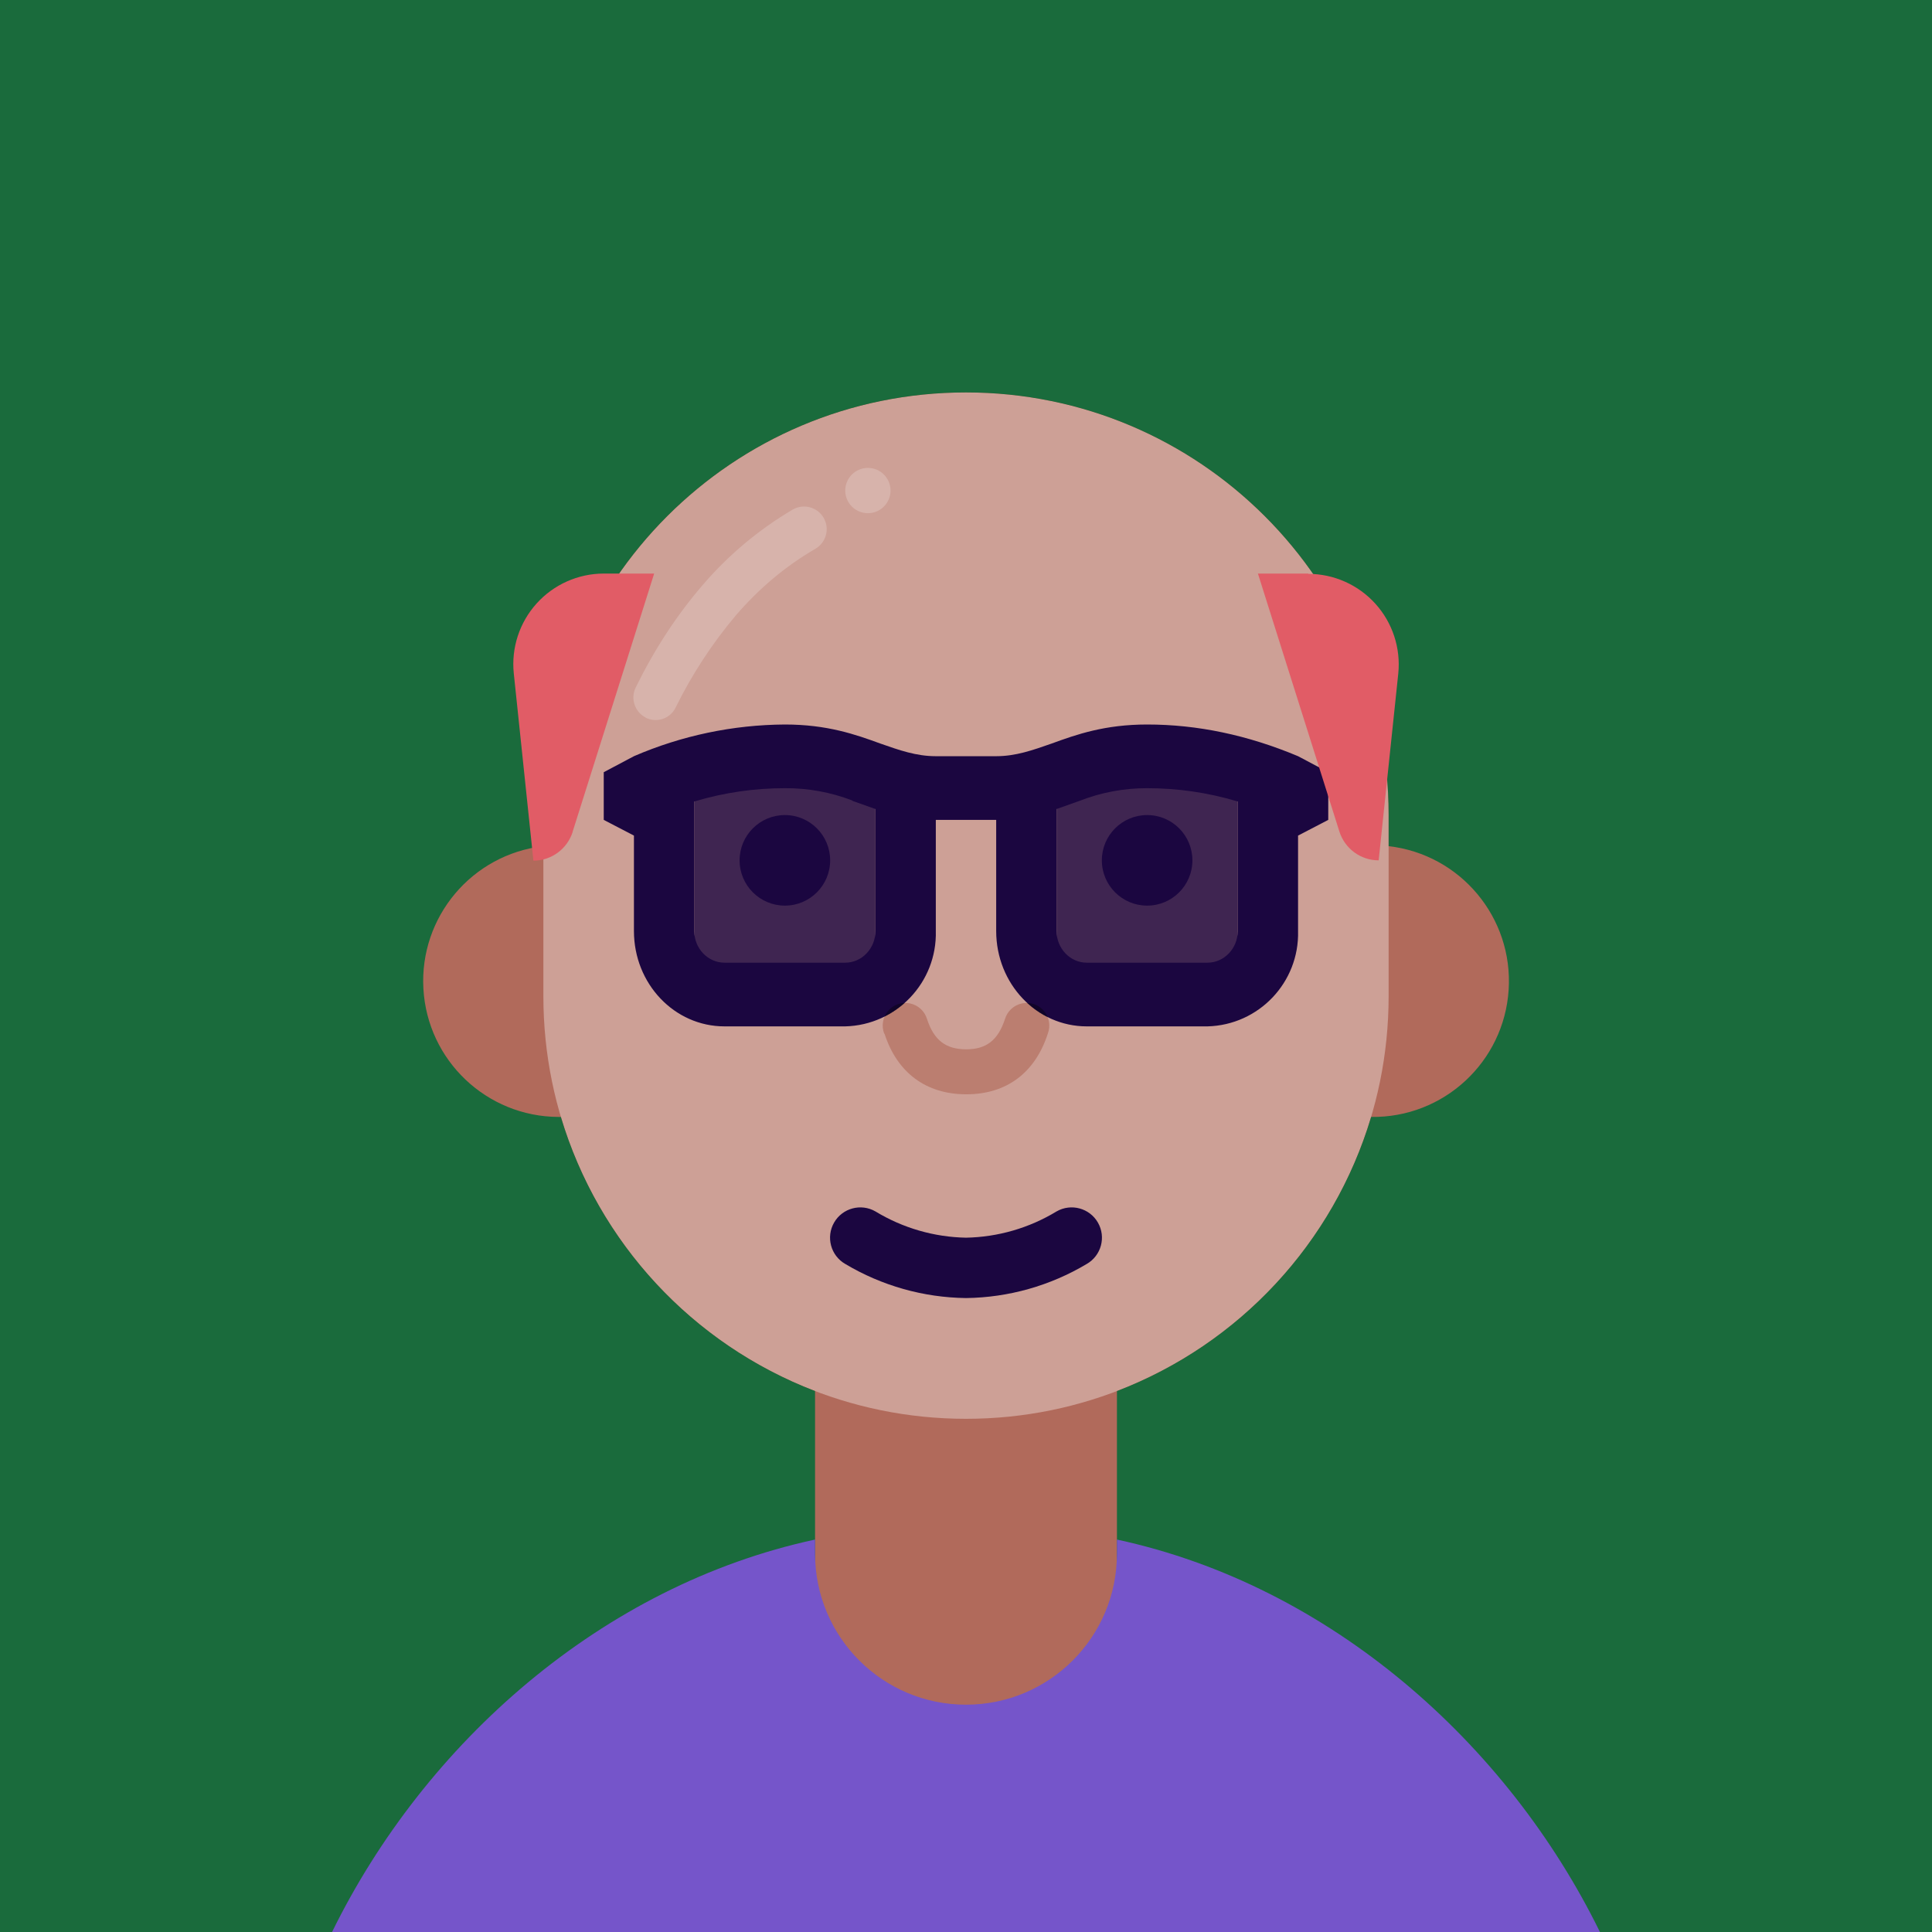
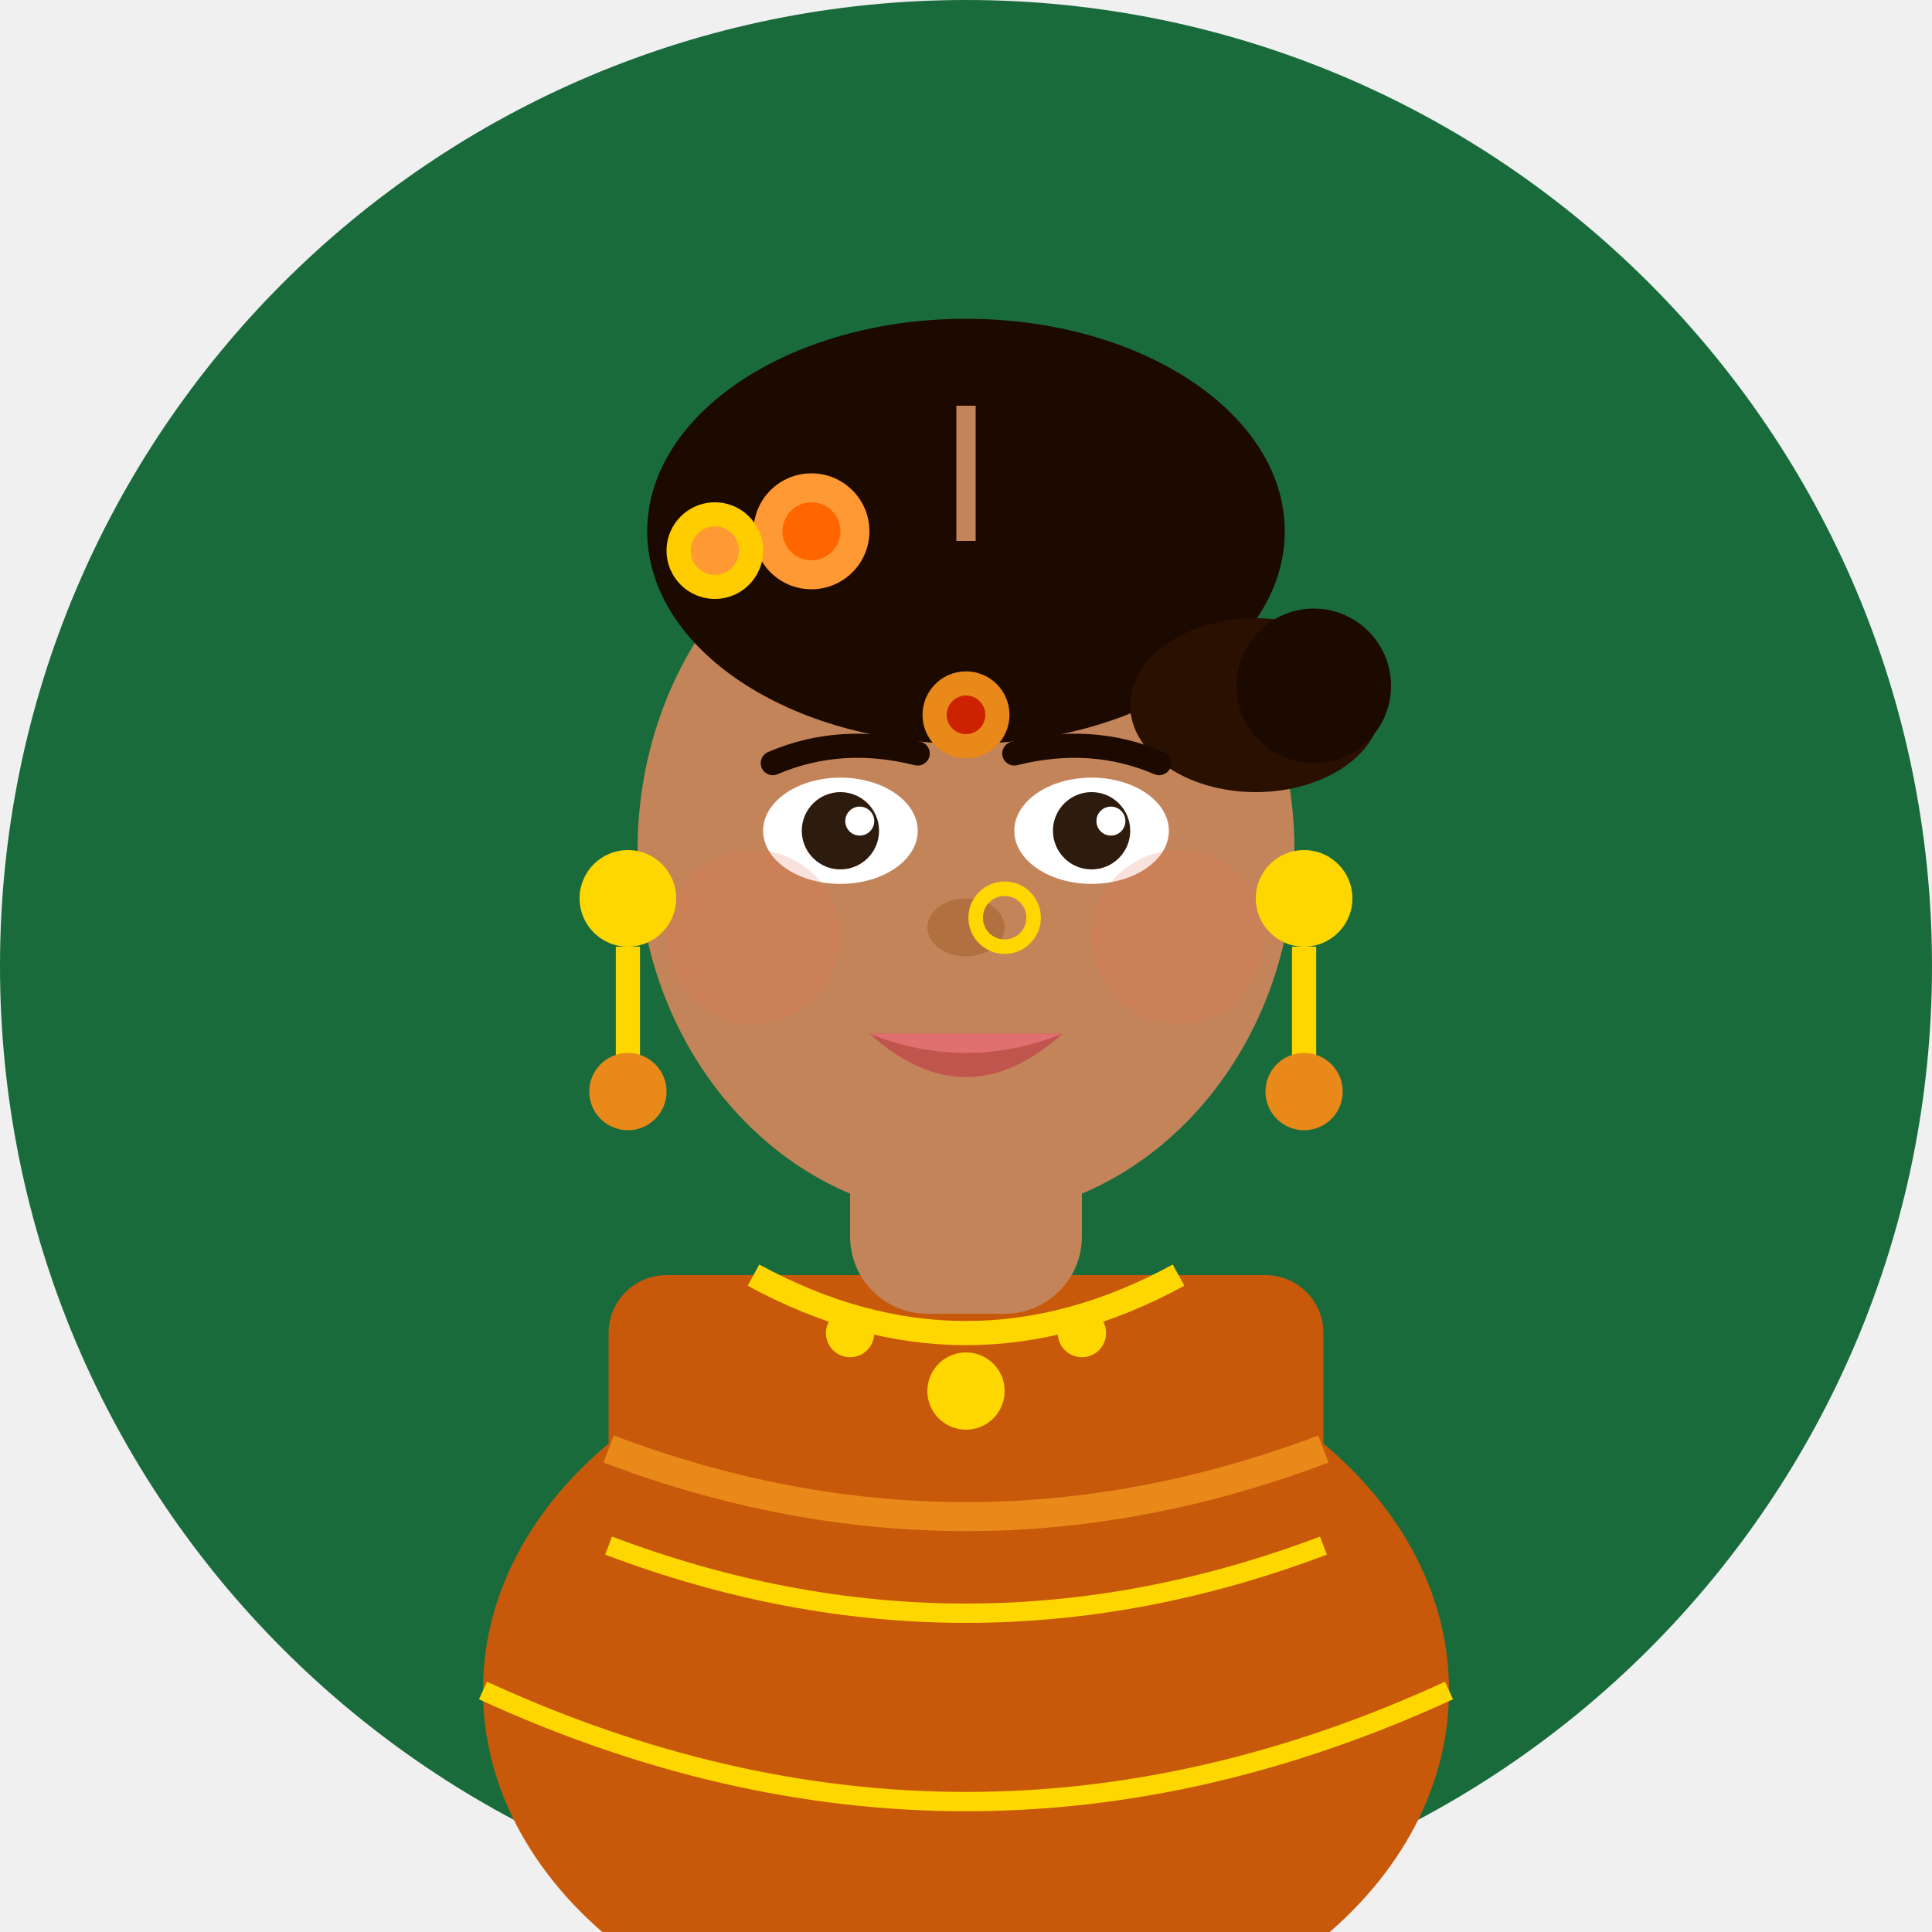
- <svg xmlns="http://www.w3.org/2000/svg" viewBox="0 0 64 64" fill="none" shape-rendering="auto">
-   <mask id="viewboxMask">
-     <rect width="64" height="64" rx="0" ry="0" x="0" y="0" fill="#fff" />
-   </mask>
-   <g mask="url(#viewboxMask)">
-     <rect fill="#1a6b3c" width="64" height="64" x="0" y="0" />
-     <path d="M37 46.08V52a5 5 0 0 1-10 0v-5.92A14.04 14.04 0 0 1 18.58 37h-.08a4.5 4.5 0 0 1-.5-8.97V27a14 14 0 1 1 28 0v1.03a4.5 4.5 0 0 1-.58 8.97A14.04 14.04 0 0 1 37 46.08Z" fill="#b16a5b" />
-     <mask id="personas-a" style="mask-type:luminance" maskUnits="userSpaceOnUse" x="14" y="13" width="36" height="44">
-       <path d="M37 46.08V52a5 5 0 0 1-10 0v-5.92A14.04 14.04 0 0 1 18.58 37h-.08a4.5 4.5 0 0 1-.5-8.97V27a14 14 0 1 1 28 0v1.03a4.5 4.5 0 0 1-.58 8.97A14.04 14.04 0 0 1 37 46.08Z" fill="#fff" />
-     </mask>
-     <g mask="url(#personas-a)">
-       <path d="M32 13a14 14 0 0 1 14 14v6a14 14 0 1 1-28 0v-6a14 14 0 0 1 14-14Z" fill="#fff" style="mix-blend-mode:overlay" opacity=".36" />
-     </g>
-     <g transform="translate(20 24)">
-       <g fill="#1B0640">
-         <path d="M6 6a1.5 1.5 0 1 0 0-3 1.5 1.5 0 0 0 0 3ZM18 6a1.5 1.5 0 1 0 0-3 1.5 1.5 0 0 0 0 3Z" />
-         <path d="M9 2H3v6h6V2ZM21 2h-6v6h6V2Z" opacity=".8" />
-         <path fill-rule="evenodd" clip-rule="evenodd" d="M13 1.05c.65 0 1.21-.2 1.84-.42C15.66.33 16.6 0 18 0c1.67 0 3.33.35 5 1.05l1 .53v1.58l-1 .52v3.16A3.08 3.08 0 0 1 20 10h-4c-1.66 0-3-1.41-3-3.16V3.16h-2v3.68A3.08 3.08 0 0 1 8 10H4c-1.66 0-3-1.41-3-3.16V3.68l-1-.52V1.58l1-.53A12.8 12.8 0 0 1 6 0c1.4 0 2.34.33 3.16.63.63.22 1.19.42 1.84.42h2ZM8.24 2.52A6.1 6.1 0 0 0 6 2.11c-1 0-2 .14-3 .44v4.3c0 .57.45 1.04 1 1.04h4c.55 0 1-.47 1-1.05V2.8l-.76-.27ZM15 2.8l.76-.27A6.1 6.1 0 0 1 18 2.11c1 0 2 .14 3 .44v4.3c0 .57-.45 1.04-1 1.04h-4c-.55 0-1-.47-1-1.05V2.8Z" />
-       </g>
-     </g>
-     <g transform="translate(2 2)">
-       <path fill-rule="evenodd" clip-rule="evenodd" d="m16.97 25.55 2.7-8.55H18a3 3 0 0 0-2.98 3.31l.65 6.2c.6 0 1.12-.39 1.3-.95ZM41.34 17h-1.67l2.7 8.55c.18.56.7.95 1.3.95l.65-6.19a3 3 0 0 0-2.98-3.3Z" fill="#e15c66" />
-       <path d="M26.75 15a.75.75 0 1 0 0-1.5.75.75 0 0 0 0 1.5ZM19.38 21.77c.37.19.82.04 1-.33a15.05 15.05 0 0 1 2-3.06c.76-.88 1.63-1.62 2.63-2.2a.75.75 0 0 0-.75-1.3 11.86 11.86 0 0 0-3 2.52c-.85.99-1.58 2.11-2.2 3.37a.75.75 0 0 0 .33 1Z" style="mix-blend-mode:overlay" opacity=".2" fill="#fff" />
-     </g>
-     <g transform="translate(11 44)">
-       <path d="M16 7v.47a5 5 0 1 0 10 0V7c7.06 1.52 12.93 6.74 16 13H0C3.07 13.74 8.94 8.52 16 7Z" fill="#7555ca" />
-     </g>
-     <g transform="translate(23 36)">
-       <path d="M5 5.87a1 1 0 1 1 1-1.74A6 6 0 0 0 9 5a6 6 0 0 0 3-.87 1 1 0 1 1 1 1.74A8 8 0 0 1 9 7a8 8 0 0 1-4-1.13Z" fill="#1B0640" />
-     </g>
-     <g transform="translate(24 28)">
-       <path d="M5.29 6.24a.75.75 0 1 1 1.42-.48c.23.7.62 1 1.3 1 .66 0 1.05-.3 1.28-1a.75.75 0 1 1 1.42.48c-.42 1.3-1.37 2.01-2.7 2.01S5.72 7.54 5.3 6.24Z" fill="#000" style="mix-blend-mode:overlay" opacity=".36" />
-     </g>
-     <g transform="translate(14 26)" />
-   </g>
+ <svg xmlns="http://www.w3.org/2000/svg" viewBox="0 0 200 200">
+   <circle cx="100" cy="100" r="100" fill="#1a6b3c" />
+   <ellipse cx="100" cy="175" rx="50" ry="38" fill="#c8590a" />
+   <rect x="63" y="132" width="74" height="55" rx="6" fill="#c8590a" />
+   <path d="M63 150 Q100 164 137 150" stroke="#e8891a" stroke-width="3" fill="none" />
+   <path d="M63 160 Q100 174 137 160" stroke="#ffd700" stroke-width="2" fill="none" />
+   <rect x="88" y="114" width="24" height="22" rx="8" fill="#c4845a" />
+   <path d="M78 132 Q100 144 122 132" stroke="#ffd700" stroke-width="2.5" fill="none" />
+   <circle cx="100" cy="144" r="4" fill="#ffd700" />
+   <circle cx="88" cy="138" r="2.5" fill="#ffd700" />
+   <circle cx="112" cy="138" r="2.5" fill="#ffd700" />
+   <ellipse cx="100" cy="88" rx="34" ry="38" fill="#c4845a" />
+   <ellipse cx="100" cy="55" rx="33" ry="22" fill="#1c0a00" />
+   <ellipse cx="100" cy="50" rx="26" ry="16" fill="#1c0a00" />
+   <ellipse cx="130" cy="73" rx="13" ry="9" fill="#2a1000" />
+   <circle cx="136" cy="71" r="8" fill="#1c0a00" />
+   <line x1="100" y1="42" x2="100" y2="56" stroke="#c4845a" stroke-width="2" />
+   <circle cx="84" cy="55" r="6" fill="#ff9933" />
+   <circle cx="84" cy="55" r="3" fill="#ff6600" />
+   <circle cx="74" cy="57" r="5" fill="#ffcc00" />
+   <circle cx="74" cy="57" r="2.5" fill="#ff9933" />
+   <circle cx="100" cy="74" r="4.5" fill="#e8891a" />
+   <circle cx="100" cy="74" r="2" fill="#cc2200" />
+   <ellipse cx="87" cy="86" rx="8" ry="5.5" fill="white" />
+   <ellipse cx="113" cy="86" rx="8" ry="5.5" fill="white" />
+   <circle cx="87" cy="86" r="4" fill="#2d1b0e" />
+   <circle cx="113" cy="86" r="4" fill="#2d1b0e" />
+   <circle cx="89" cy="85" r="1.5" fill="white" />
+   <circle cx="115" cy="85" r="1.5" fill="white" />
+   <path d="M80 79 Q87 76 95 78" stroke="#1c0a00" stroke-width="2.5" fill="none" stroke-linecap="round" />
+   <path d="M105 78 Q113 76 120 79" stroke="#1c0a00" stroke-width="2.5" fill="none" stroke-linecap="round" />
+   <ellipse cx="100" cy="96" rx="4" ry="3" fill="#b07040" />
+   <circle cx="104" cy="95" r="3" fill="none" stroke="#ffd700" stroke-width="1.5" />
+   <path d="M90 107 Q100 116 110 107" fill="#c0554d" />
+   <path d="M90 107 Q100 111 110 107" fill="#e07070" />
+   <circle cx="78" cy="97" r="9" fill="#e87050" opacity="0.2" />
+   <circle cx="122" cy="97" r="9" fill="#e87050" opacity="0.2" />
+   <circle cx="65" cy="93" r="5" fill="#ffd700" />
+   <line x1="65" y1="98" x2="65" y2="112" stroke="#ffd700" stroke-width="2.5" />
+   <circle cx="65" cy="113" r="4" fill="#e8891a" />
+   <circle cx="135" cy="93" r="5" fill="#ffd700" />
+   <line x1="135" y1="98" x2="135" y2="112" stroke="#ffd700" stroke-width="2.5" />
+   <circle cx="135" cy="113" r="4" fill="#e8891a" />
+   <path d="M50 175 Q100 198 150 175" stroke="#ffd700" stroke-width="2" fill="none" />
</svg>
